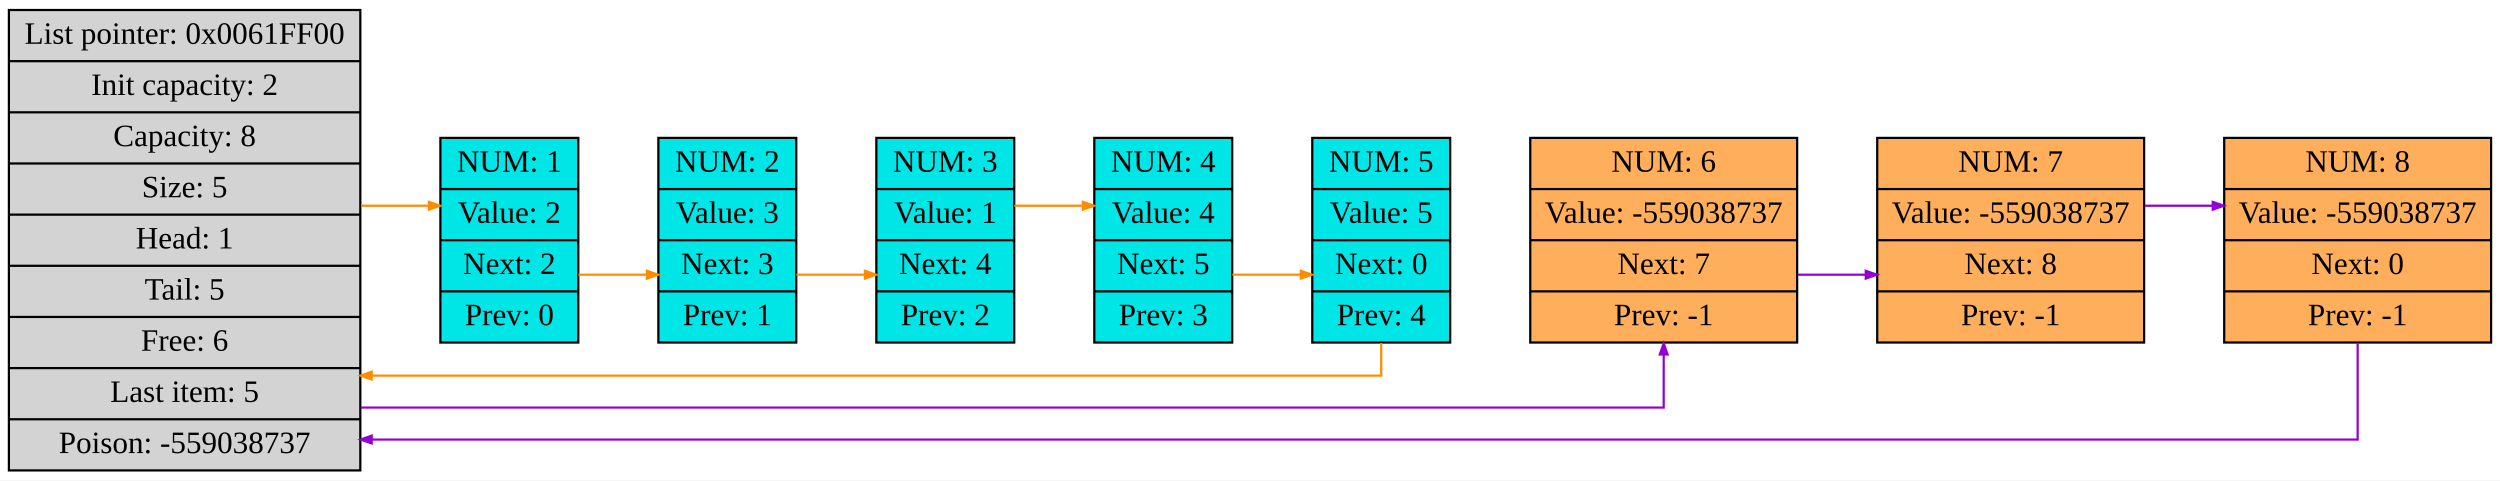
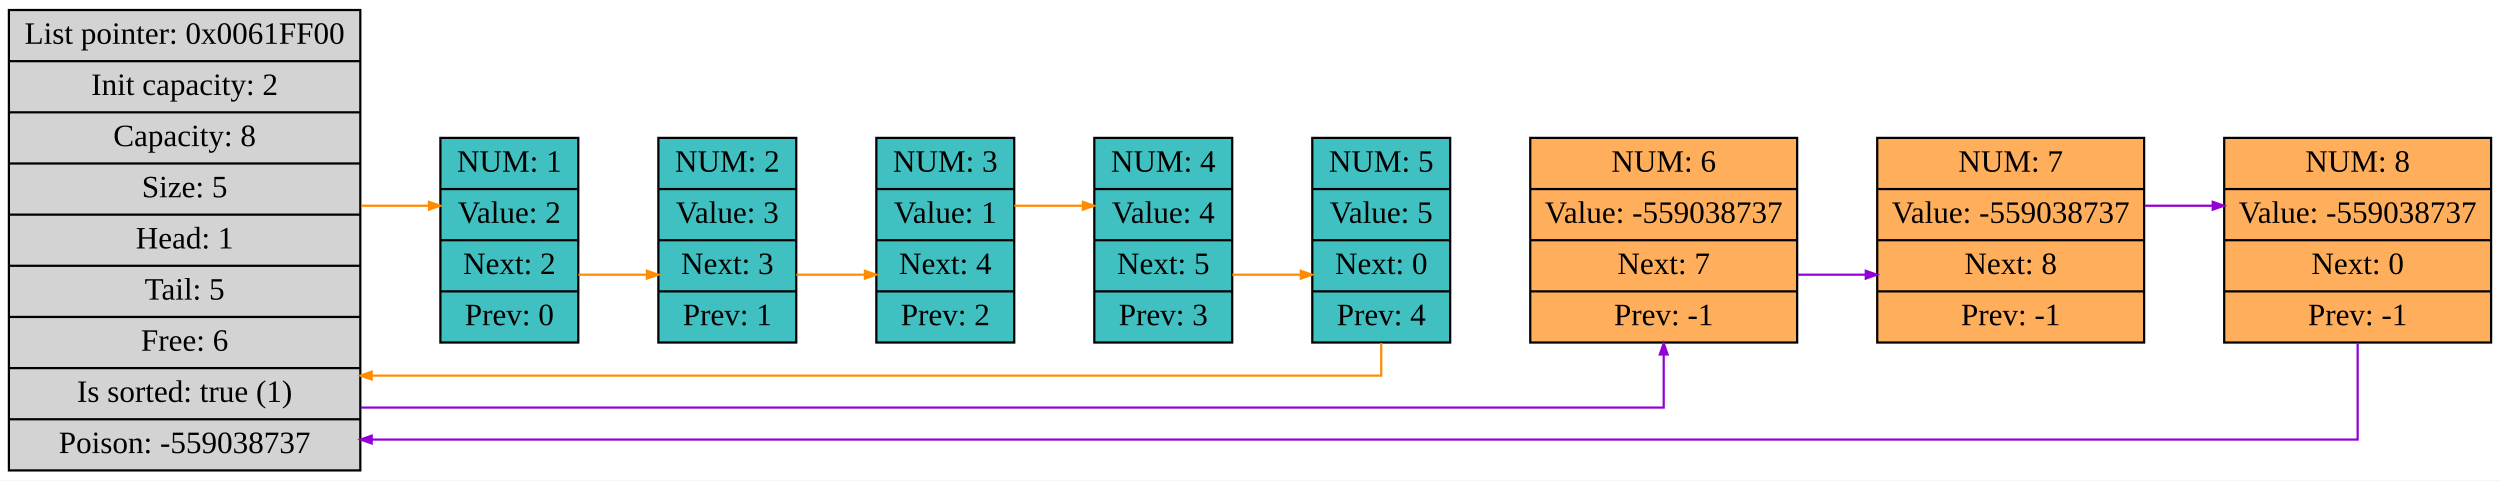
<svg xmlns="http://www.w3.org/2000/svg" width="1124pt" height="216pt" viewBox="0.00 0.00 1124.00 216.00">
  <g id="graph0" class="graph" transform="scale(1 1) rotate(0) translate(4 212)">
    <polygon fill="white" stroke="none" points="-4,4 -4,-212 1120,-212 1120,4 -4,4" />
    <g id="node1" class="node">
      <polygon fill="lightgrey" stroke="black" points="0,-0.5 0,-207.5 158,-207.5 158,-0.5 0,-0.5" />
      <text text-anchor="middle" x="79" y="-192.3" font-family="Times New Roman,serif" font-size="14.00">List pointer: 0x0061FF00</text>
      <polyline fill="none" stroke="black" points="0,-184.5 158,-184.5" />
      <text text-anchor="middle" x="79" y="-169.3" font-family="Times New Roman,serif" font-size="14.00">Init capacity: 2</text>
      <polyline fill="none" stroke="black" points="0,-161.5 158,-161.5" />
      <text text-anchor="middle" x="79" y="-146.3" font-family="Times New Roman,serif" font-size="14.00">Capacity: 8</text>
      <polyline fill="none" stroke="black" points="0,-138.5 158,-138.5" />
      <text text-anchor="middle" x="79" y="-123.3" font-family="Times New Roman,serif" font-size="14.00">Size: 5</text>
      <polyline fill="none" stroke="black" points="0,-115.5 158,-115.5" />
      <text text-anchor="middle" x="79" y="-100.3" font-family="Times New Roman,serif" font-size="14.00">Head: 1</text>
      <polyline fill="none" stroke="black" points="0,-92.5 158,-92.5" />
      <text text-anchor="middle" x="79" y="-77.3" font-family="Times New Roman,serif" font-size="14.00">Tail: 5</text>
      <polyline fill="none" stroke="black" points="0,-69.5 158,-69.5" />
      <text text-anchor="middle" x="79" y="-54.3" font-family="Times New Roman,serif" font-size="14.00">Free: 6</text>
      <polyline fill="none" stroke="black" points="0,-46.5 158,-46.5" />
-       <text text-anchor="middle" x="79" y="-31.3" font-family="Times New Roman,serif" font-size="14.00">Last item: 5</text>
+       <text text-anchor="middle" x="79" y="-31.3" font-family="Times New Roman,serif" font-size="14.00">Is sorted: true (1)</text>
      <polyline fill="none" stroke="black" points="0,-23.5 158,-23.5" />
      <text text-anchor="middle" x="79" y="-8.3" font-family="Times New Roman,serif" font-size="14.00">Poison: -559038737</text>
    </g>
    <g id="node2" class="node">
-       <polygon fill="#00e6e6" stroke="black" points="194,-58 194,-150 256,-150 256,-58 194,-58" />
+       <polygon fill="#40c0c0" stroke="black" points="194,-58 194,-150 256,-150 256,-58 194,-58" />
      <text text-anchor="middle" x="225" y="-134.8" font-family="Times New Roman,serif" font-size="14.00">NUM: 1</text>
      <polyline fill="none" stroke="black" points="194,-127 256,-127" />
      <text text-anchor="middle" x="225" y="-111.8" font-family="Times New Roman,serif" font-size="14.00">Value: 2</text>
      <polyline fill="none" stroke="black" points="194,-104 256,-104" />
      <text text-anchor="middle" x="225" y="-88.8" font-family="Times New Roman,serif" font-size="14.00">Next: 2</text>
      <polyline fill="none" stroke="black" points="194,-81 256,-81" />
      <text text-anchor="middle" x="225" y="-65.8" font-family="Times New Roman,serif" font-size="14.00">Prev: 0</text>
    </g>
    <g id="edge17" class="edge">
      <path fill="none" stroke="darkorange" d="M158.41,-119.5C158.41,-119.5 188.86,-119.5 188.86,-119.5" />
      <polygon fill="darkorange" stroke="darkorange" points="188.86,-121.25 193.86,-119.5 188.86,-117.75 188.86,-121.25" />
    </g>
    <g id="node7" class="node">
      <polygon fill="#ffae5c" stroke="black" points="684,-58 684,-150 804,-150 804,-58 684,-58" />
      <text text-anchor="middle" x="744" y="-134.8" font-family="Times New Roman,serif" font-size="14.00">NUM: 6</text>
      <polyline fill="none" stroke="black" points="684,-127 804,-127" />
      <text text-anchor="middle" x="744" y="-111.8" font-family="Times New Roman,serif" font-size="14.00">Value: -559038737</text>
      <polyline fill="none" stroke="black" points="684,-104 804,-104" />
      <text text-anchor="middle" x="744" y="-88.8" font-family="Times New Roman,serif" font-size="14.00">Next: 7</text>
      <polyline fill="none" stroke="black" points="684,-81 804,-81" />
      <text text-anchor="middle" x="744" y="-65.8" font-family="Times New Roman,serif" font-size="14.00">Prev: -1</text>
    </g>
    <g id="edge18" class="edge">
      <path fill="none" stroke="darkviolet" d="M158.22,-28.75C334.56,-28.75 744,-28.75 744,-28.75 744,-28.75 744,-52.63 744,-52.63" />
      <polygon fill="darkviolet" stroke="darkviolet" points="742.25,-52.63 744,-57.63 745.75,-52.63 742.25,-52.63" />
    </g>
    <g id="node3" class="node">
-       <polygon fill="#00e6e6" stroke="black" points="292,-58 292,-150 354,-150 354,-58 292,-58" />
+       <polygon fill="#40c0c0" stroke="black" points="292,-58 292,-150 354,-150 354,-58 292,-58" />
      <text text-anchor="middle" x="323" y="-134.8" font-family="Times New Roman,serif" font-size="14.00">NUM: 2</text>
      <polyline fill="none" stroke="black" points="292,-127 354,-127" />
      <text text-anchor="middle" x="323" y="-111.8" font-family="Times New Roman,serif" font-size="14.00">Value: 3</text>
      <polyline fill="none" stroke="black" points="292,-104 354,-104" />
      <text text-anchor="middle" x="323" y="-88.8" font-family="Times New Roman,serif" font-size="14.00">Next: 3</text>
      <polyline fill="none" stroke="black" points="292,-81 354,-81" />
      <text text-anchor="middle" x="323" y="-65.8" font-family="Times New Roman,serif" font-size="14.00">Prev: 1</text>
    </g>
    <g id="edge2" class="edge">
      <path fill="none" stroke="darkorange" d="M256.01,-88.5C256.01,-88.5 286.86,-88.5 286.86,-88.5" />
      <polygon fill="darkorange" stroke="darkorange" points="286.86,-90.25 291.86,-88.5 286.86,-86.75 286.86,-90.25" />
    </g>
    <g id="node4" class="node">
-       <polygon fill="#00e6e6" stroke="black" points="390,-58 390,-150 452,-150 452,-58 390,-58" />
+       <polygon fill="#40c0c0" stroke="black" points="390,-58 390,-150 452,-150 452,-58 390,-58" />
      <text text-anchor="middle" x="421" y="-134.8" font-family="Times New Roman,serif" font-size="14.00">NUM: 3</text>
      <polyline fill="none" stroke="black" points="390,-127 452,-127" />
      <text text-anchor="middle" x="421" y="-111.8" font-family="Times New Roman,serif" font-size="14.00">Value: 1</text>
      <polyline fill="none" stroke="black" points="390,-104 452,-104" />
      <text text-anchor="middle" x="421" y="-88.8" font-family="Times New Roman,serif" font-size="14.00">Next: 4</text>
      <polyline fill="none" stroke="black" points="390,-81 452,-81" />
      <text text-anchor="middle" x="421" y="-65.8" font-family="Times New Roman,serif" font-size="14.00">Prev: 2</text>
    </g>
    <g id="edge4" class="edge">
      <path fill="none" stroke="darkorange" d="M354.01,-88.5C354.01,-88.5 384.86,-88.5 384.86,-88.5" />
      <polygon fill="darkorange" stroke="darkorange" points="384.86,-90.25 389.86,-88.5 384.86,-86.75 384.86,-90.25" />
    </g>
    <g id="node5" class="node">
-       <polygon fill="#00e6e6" stroke="black" points="488,-58 488,-150 550,-150 550,-58 488,-58" />
+       <polygon fill="#40c0c0" stroke="black" points="488,-58 488,-150 550,-150 550,-58 488,-58" />
      <text text-anchor="middle" x="519" y="-134.8" font-family="Times New Roman,serif" font-size="14.00">NUM: 4</text>
      <polyline fill="none" stroke="black" points="488,-127 550,-127" />
      <text text-anchor="middle" x="519" y="-111.8" font-family="Times New Roman,serif" font-size="14.00">Value: 4</text>
      <polyline fill="none" stroke="black" points="488,-104 550,-104" />
      <text text-anchor="middle" x="519" y="-88.8" font-family="Times New Roman,serif" font-size="14.00">Next: 5</text>
      <polyline fill="none" stroke="black" points="488,-81 550,-81" />
      <text text-anchor="middle" x="519" y="-65.8" font-family="Times New Roman,serif" font-size="14.00">Prev: 3</text>
    </g>
    <g id="edge6" class="edge">
      <path fill="none" stroke="darkorange" d="M452.01,-119.5C452.01,-119.5 482.86,-119.5 482.86,-119.5" />
      <polygon fill="darkorange" stroke="darkorange" points="482.86,-121.25 487.86,-119.5 482.86,-117.75 482.86,-121.25" />
    </g>
    <g id="node6" class="node">
-       <polygon fill="#00e6e6" stroke="black" points="586,-58 586,-150 648,-150 648,-58 586,-58" />
+       <polygon fill="#40c0c0" stroke="black" points="586,-58 586,-150 648,-150 648,-58 586,-58" />
      <text text-anchor="middle" x="617" y="-134.8" font-family="Times New Roman,serif" font-size="14.00">NUM: 5</text>
      <polyline fill="none" stroke="black" points="586,-127 648,-127" />
      <text text-anchor="middle" x="617" y="-111.8" font-family="Times New Roman,serif" font-size="14.00">Value: 5</text>
      <polyline fill="none" stroke="black" points="586,-104 648,-104" />
      <text text-anchor="middle" x="617" y="-88.8" font-family="Times New Roman,serif" font-size="14.00">Next: 0</text>
      <polyline fill="none" stroke="black" points="586,-81 648,-81" />
      <text text-anchor="middle" x="617" y="-65.8" font-family="Times New Roman,serif" font-size="14.00">Prev: 4</text>
    </g>
    <g id="edge8" class="edge">
      <path fill="none" stroke="darkorange" d="M550.01,-88.5C550.01,-88.5 580.86,-88.5 580.86,-88.5" />
      <polygon fill="darkorange" stroke="darkorange" points="580.86,-90.25 585.86,-88.5 580.86,-86.75 580.86,-90.25" />
    </g>
    <g id="edge10" class="edge">
      <path fill="none" stroke="darkorange" d="M617,-57.86C617,-49.37 617,-43.12 617,-43.12 617,-43.12 163.09,-43.12 163.09,-43.12" />
      <polygon fill="darkorange" stroke="darkorange" points="163.09,-41.38 158.09,-43.12 163.09,-44.88 163.09,-41.38" />
    </g>
    <g id="node8" class="node">
      <polygon fill="#ffae5c" stroke="black" points="840,-58 840,-150 960,-150 960,-58 840,-58" />
      <text text-anchor="middle" x="900" y="-134.8" font-family="Times New Roman,serif" font-size="14.00">NUM: 7</text>
      <polyline fill="none" stroke="black" points="840,-127 960,-127" />
      <text text-anchor="middle" x="900" y="-111.8" font-family="Times New Roman,serif" font-size="14.00">Value: -559038737</text>
      <polyline fill="none" stroke="black" points="840,-104 960,-104" />
      <text text-anchor="middle" x="900" y="-88.8" font-family="Times New Roman,serif" font-size="14.00">Next: 8</text>
      <polyline fill="none" stroke="black" points="840,-81 960,-81" />
      <text text-anchor="middle" x="900" y="-65.8" font-family="Times New Roman,serif" font-size="14.00">Prev: -1</text>
    </g>
    <g id="edge12" class="edge">
      <path fill="none" stroke="darkviolet" d="M804.31,-88.5C804.31,-88.5 834.85,-88.5 834.85,-88.5" />
      <polygon fill="darkviolet" stroke="darkviolet" points="834.85,-90.25 839.85,-88.5 834.85,-86.75 834.85,-90.25" />
    </g>
    <g id="node9" class="node">
      <polygon fill="#ffae5c" stroke="black" points="996,-58 996,-150 1116,-150 1116,-58 996,-58" />
      <text text-anchor="middle" x="1056" y="-134.8" font-family="Times New Roman,serif" font-size="14.00">NUM: 8</text>
      <polyline fill="none" stroke="black" points="996,-127 1116,-127" />
      <text text-anchor="middle" x="1056" y="-111.8" font-family="Times New Roman,serif" font-size="14.00">Value: -559038737</text>
      <polyline fill="none" stroke="black" points="996,-104 1116,-104" />
      <text text-anchor="middle" x="1056" y="-88.8" font-family="Times New Roman,serif" font-size="14.00">Next: 0</text>
      <polyline fill="none" stroke="black" points="996,-81 1116,-81" />
      <text text-anchor="middle" x="1056" y="-65.8" font-family="Times New Roman,serif" font-size="14.00">Prev: -1</text>
    </g>
    <g id="edge14" class="edge">
      <path fill="none" stroke="darkviolet" d="M960.31,-119.5C960.31,-119.5 990.85,-119.5 990.85,-119.5" />
      <polygon fill="darkviolet" stroke="darkviolet" points="990.85,-121.25 995.85,-119.5 990.85,-117.75 990.85,-121.25" />
    </g>
    <g id="edge16" class="edge">
      <path fill="none" stroke="darkviolet" d="M1056,-57.87C1056,-35.91 1056,-14.38 1056,-14.38 1056,-14.38 163.12,-14.38 163.12,-14.38" />
      <polygon fill="darkviolet" stroke="darkviolet" points="163.12,-12.63 158.12,-14.38 163.12,-16.13 163.12,-12.63" />
    </g>
  </g>
</svg>
